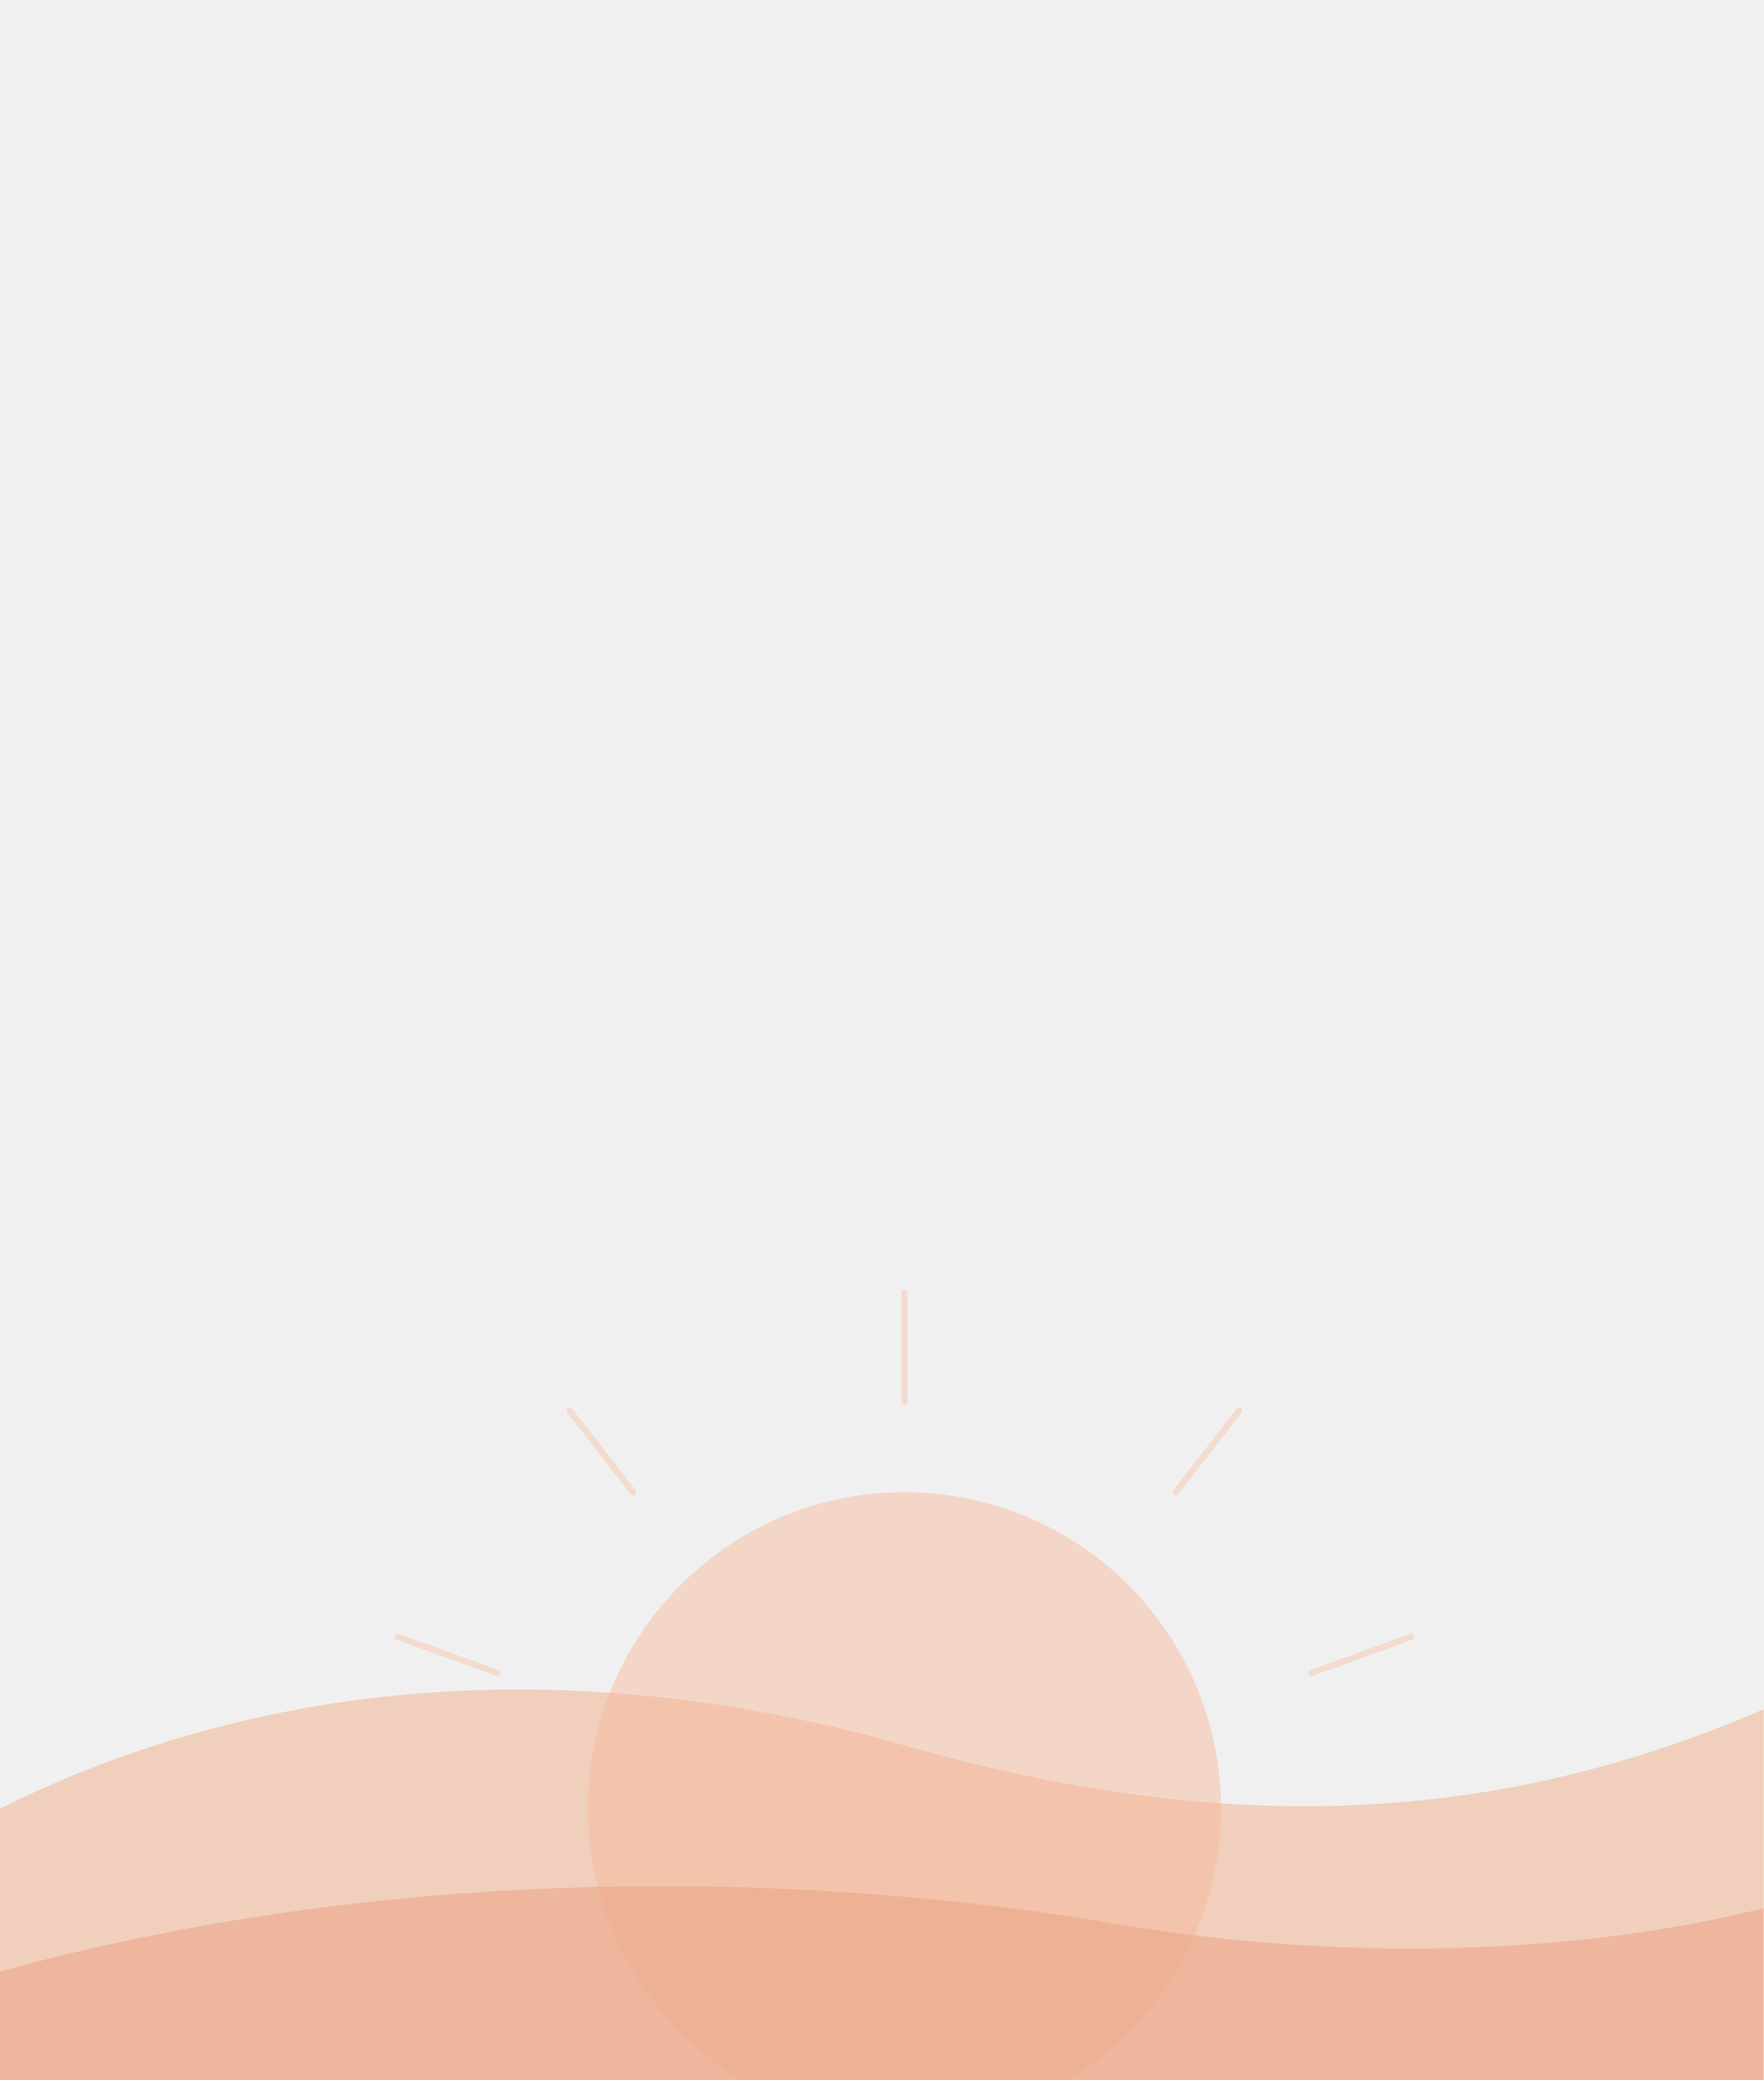
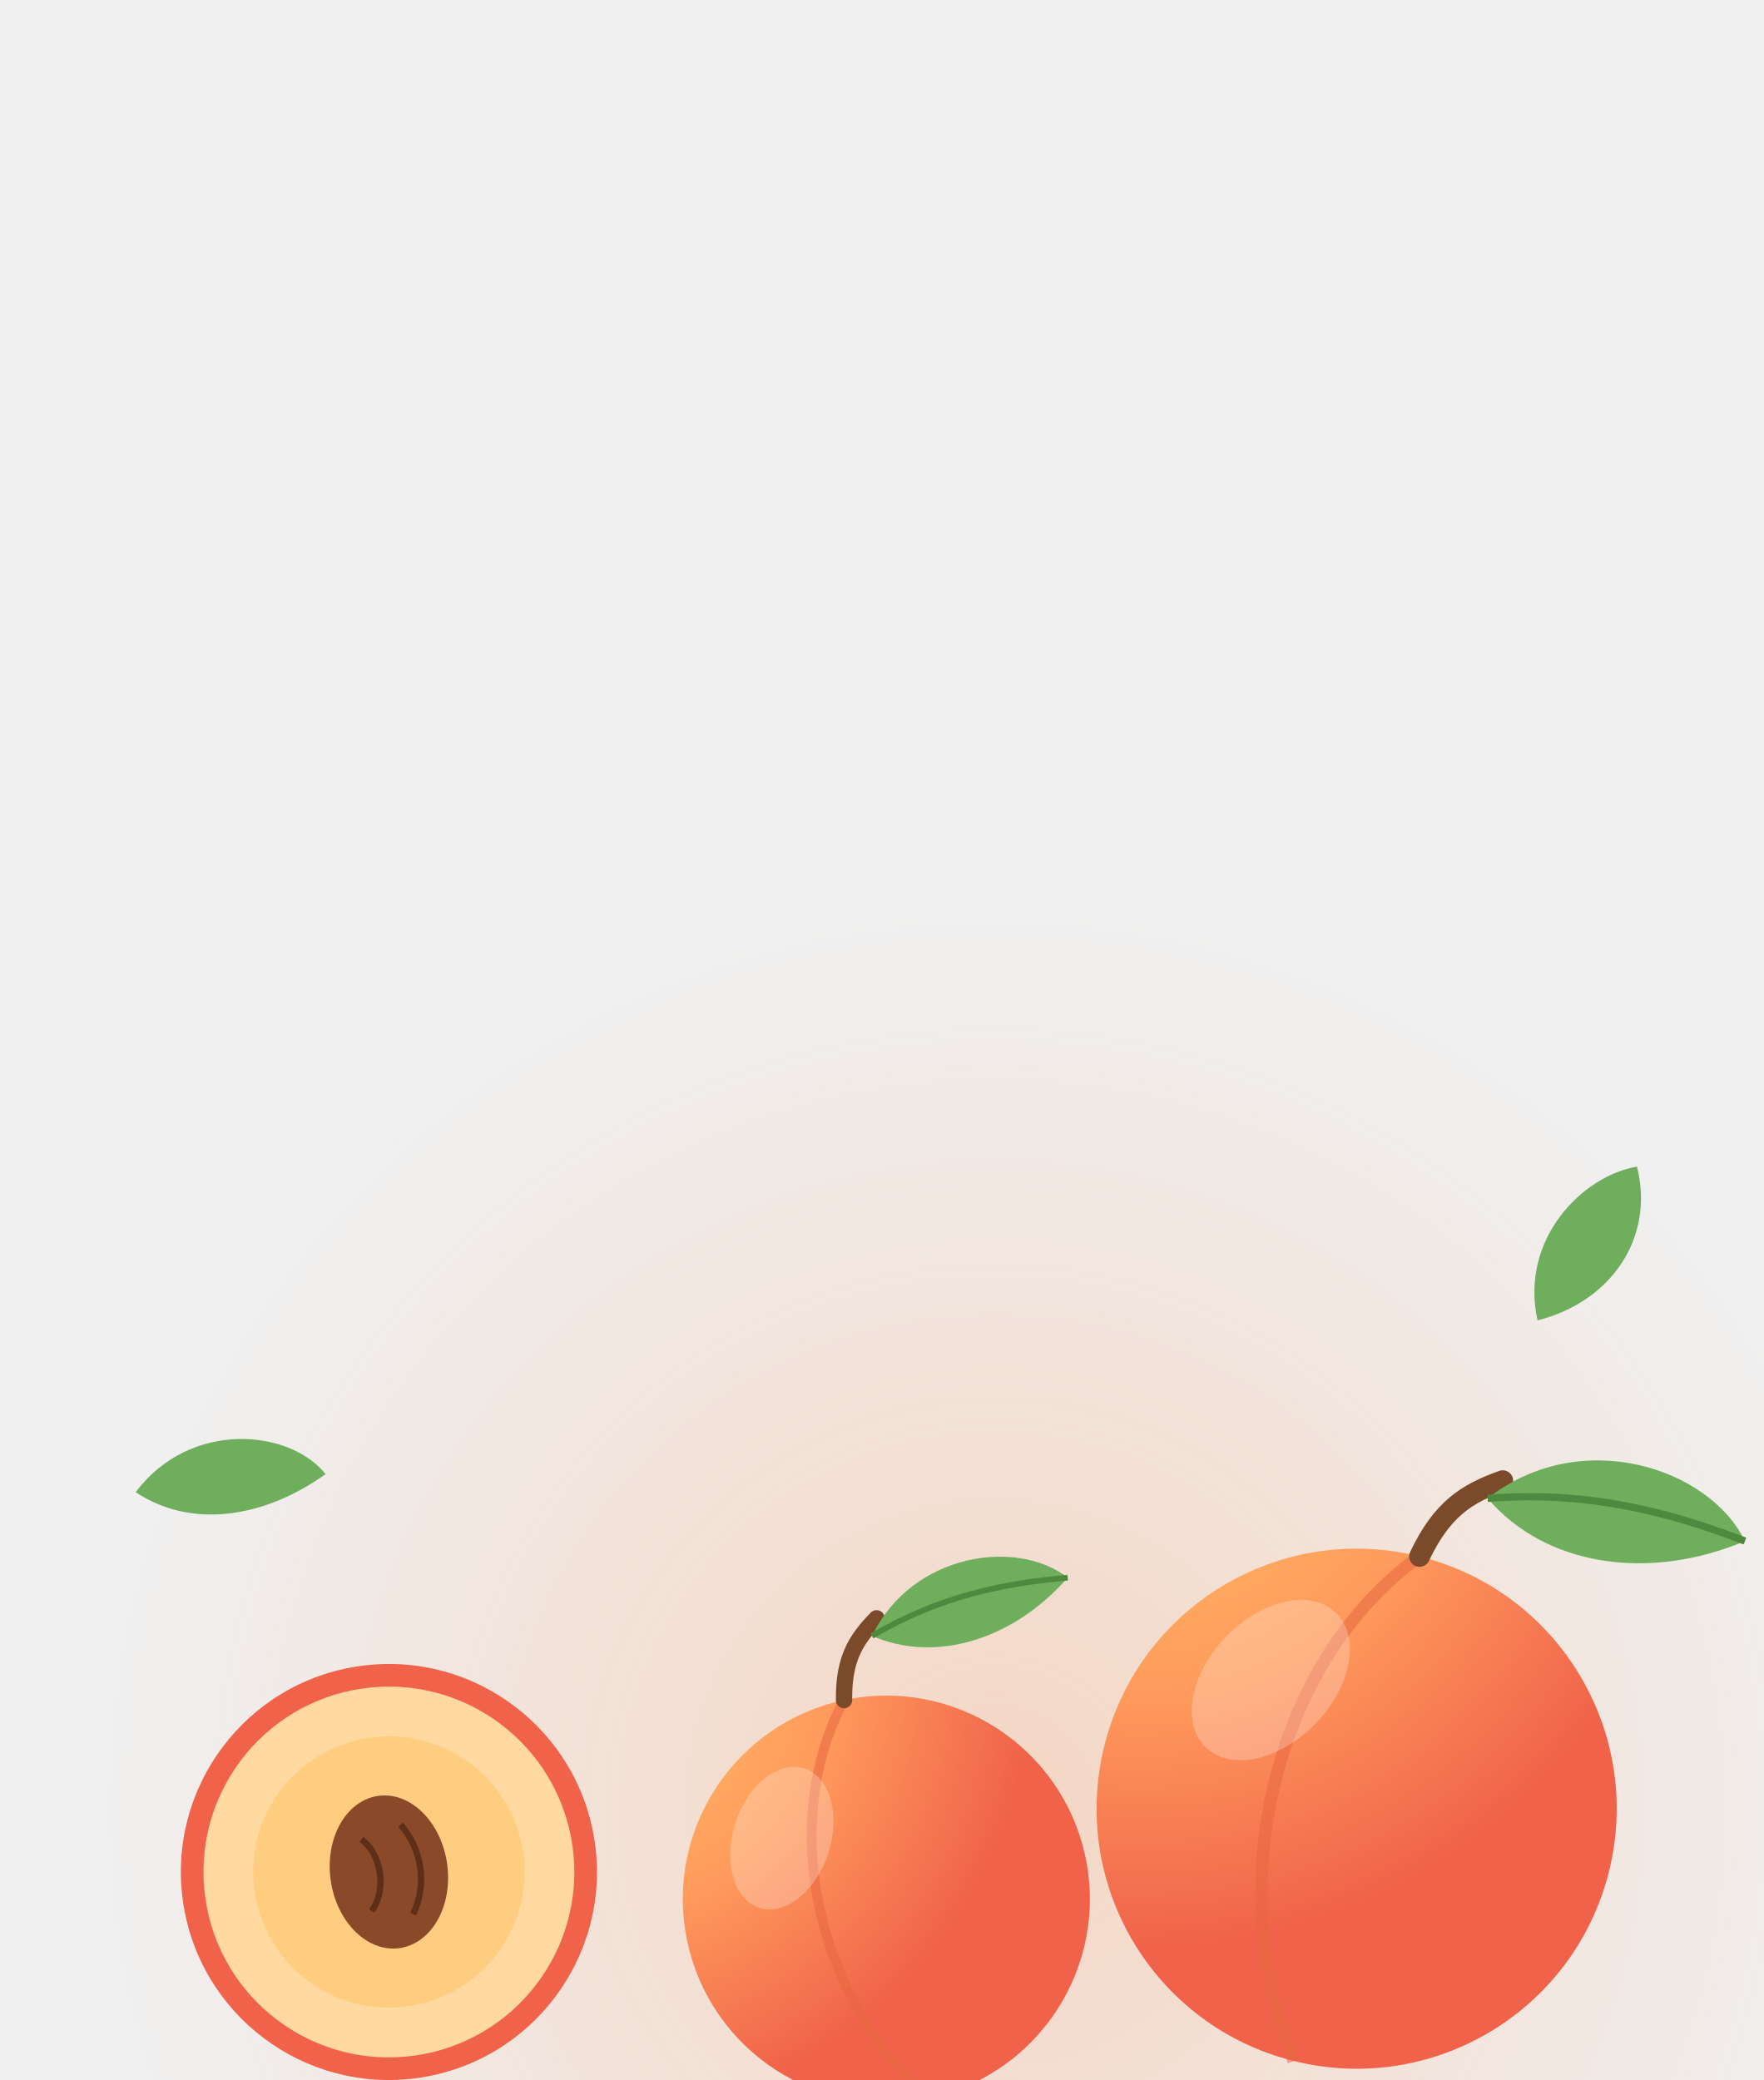
<svg xmlns="http://www.w3.org/2000/svg" viewBox="0 0 390 460">
-   <circle cx="200" cy="400" r="70" fill="#ff9a6b" opacity=".3" />
-   <g stroke="#ff9a6b" stroke-width="1.4" stroke-linecap="round" opacity=".25">
-     <path d="M200 310v-24M140 330l-14-18M260 330l14-18M110 370l-22-8M290 370l22-8" />
+   <defs>
+     <linearGradient id="desv" x1="0" y1="100" x2="0" y2="210" gradientUnits="userSpaceOnUse">
+       <stop offset="0" stop-color="#000" />
+       <stop offset="1" stop-color="#fff" />
+     </linearGradient>
+     <mask id="desvanecer" maskUnits="userSpaceOnUse" x="-20" y="0" width="430" height="480">
+       <rect x="-20" y="0" width="430" height="480" fill="url(#desv)" />
+     </mask>
+   </defs>
+   <g mask="url(#desvanecer)">
+     <defs>
+       <radialGradient id="d1" cx="-.1" cy="-.2" r="1.1">
+         <stop offset="0" stop-color="#ffc56b" />
+         <stop offset=".55" stop-color="#ff9a5c" />
+         <stop offset="1" stop-color="#f0624a" />
+       </radialGradient>
+       <radialGradient id="g1" cx="220" cy="400" r="200" gradientUnits="userSpaceOnUse">
+         <stop offset="0" stop-color="#ff9a5c" stop-opacity=".3" />
+         <stop offset="1" stop-color="#ff9a5c" stop-opacity="0" />
+       </radialGradient>
+     </defs>
+     <circle cx="220" cy="400" r="200" fill="url(#g1)" />
+     <g transform="translate(300 400) rotate(14) scale(1.15)">
+       <circle cx="0" cy="0" r="50" fill="url(#d1)" />
+       <path d="M0-50c-22 26-22 70 0 100" fill="none" stroke="#e8663f" stroke-width="2.4" opacity=".55" />
+       <ellipse cx="-22" cy="-20" rx="12" ry="18" fill="#fff" opacity=".25" transform="rotate(30 -22 -20)" />
+       <path d="M0-50c2-10 6-14 12-18" stroke="#7a4a2a" stroke-width="4" stroke-linecap="round" fill="none" />
+       <path d="M10-64c14-18 40-16 50-4-16 12-36 14-50 4z" fill="#6fae5c" />
+       <path d="M10-64c18-6 34-6 50-4" stroke="#4d8a3f" stroke-width="1.4" fill="none" />
+     </g>
+     <g transform="translate(196 420) rotate(-12) scale(0.9)">
+       <circle cx="0" cy="0" r="50" fill="url(#d1)" />
+       <path d="M0-50c-22 26-22 70 0 100" fill="none" stroke="#e8663f" stroke-width="2.4" opacity=".55" />
+       <ellipse cx="-22" cy="-20" rx="12" ry="18" fill="#fff" opacity=".25" transform="rotate(30 -22 -20)" />
+       <path d="M0-50c2-10 6-14 12-18" stroke="#7a4a2a" stroke-width="4" stroke-linecap="round" fill="none" />
+       <path d="M10-64c14-18 40-16 50-4-16 12-36 14-50 4z" fill="#6fae5c" />
+       <path d="M10-64c18-6 34-6 50-4" stroke="#4d8a3f" stroke-width="1.4" fill="none" />
+     </g>
+     <g transform="translate(86 414) rotate(-8)">
+       <circle cx="0" cy="0" r="46" fill="#f0624a" />
+       <circle cx="0" cy="0" r="41" fill="#ffd9a0" />
+       <circle cx="0" cy="0" r="30" fill="#ffc56b" opacity=".6" />
+       <ellipse cx="0" cy="0" rx="13" ry="17" fill="#8a4a2a" />
+       <path d="M-5-8c4 4 4 12 0 16M4-10c4 6 4 14 0 20" stroke="#5e2f18" stroke-width="1.4" fill="none" />
+     </g>
+     <g fill="#6fae5c">
+       <path d="M30 330c12-16 34-14 42-4-14 10-30 12-42 4z" />
+       <path d="M340 292c-4-18 10-32 22-34 4 16-6 30-22 34z" />
+     </g>
  </g>
-   <path fill="#f3b493" opacity=".55" d="M0 400c60-30 130-34 200-14s130 18 190-8v82H0z" />
-   <path fill="#eba283" opacity=".55" d="M0 436c80-22 170-24 250-10 50 8 100 6 140-4v38H0z" />
</svg>
